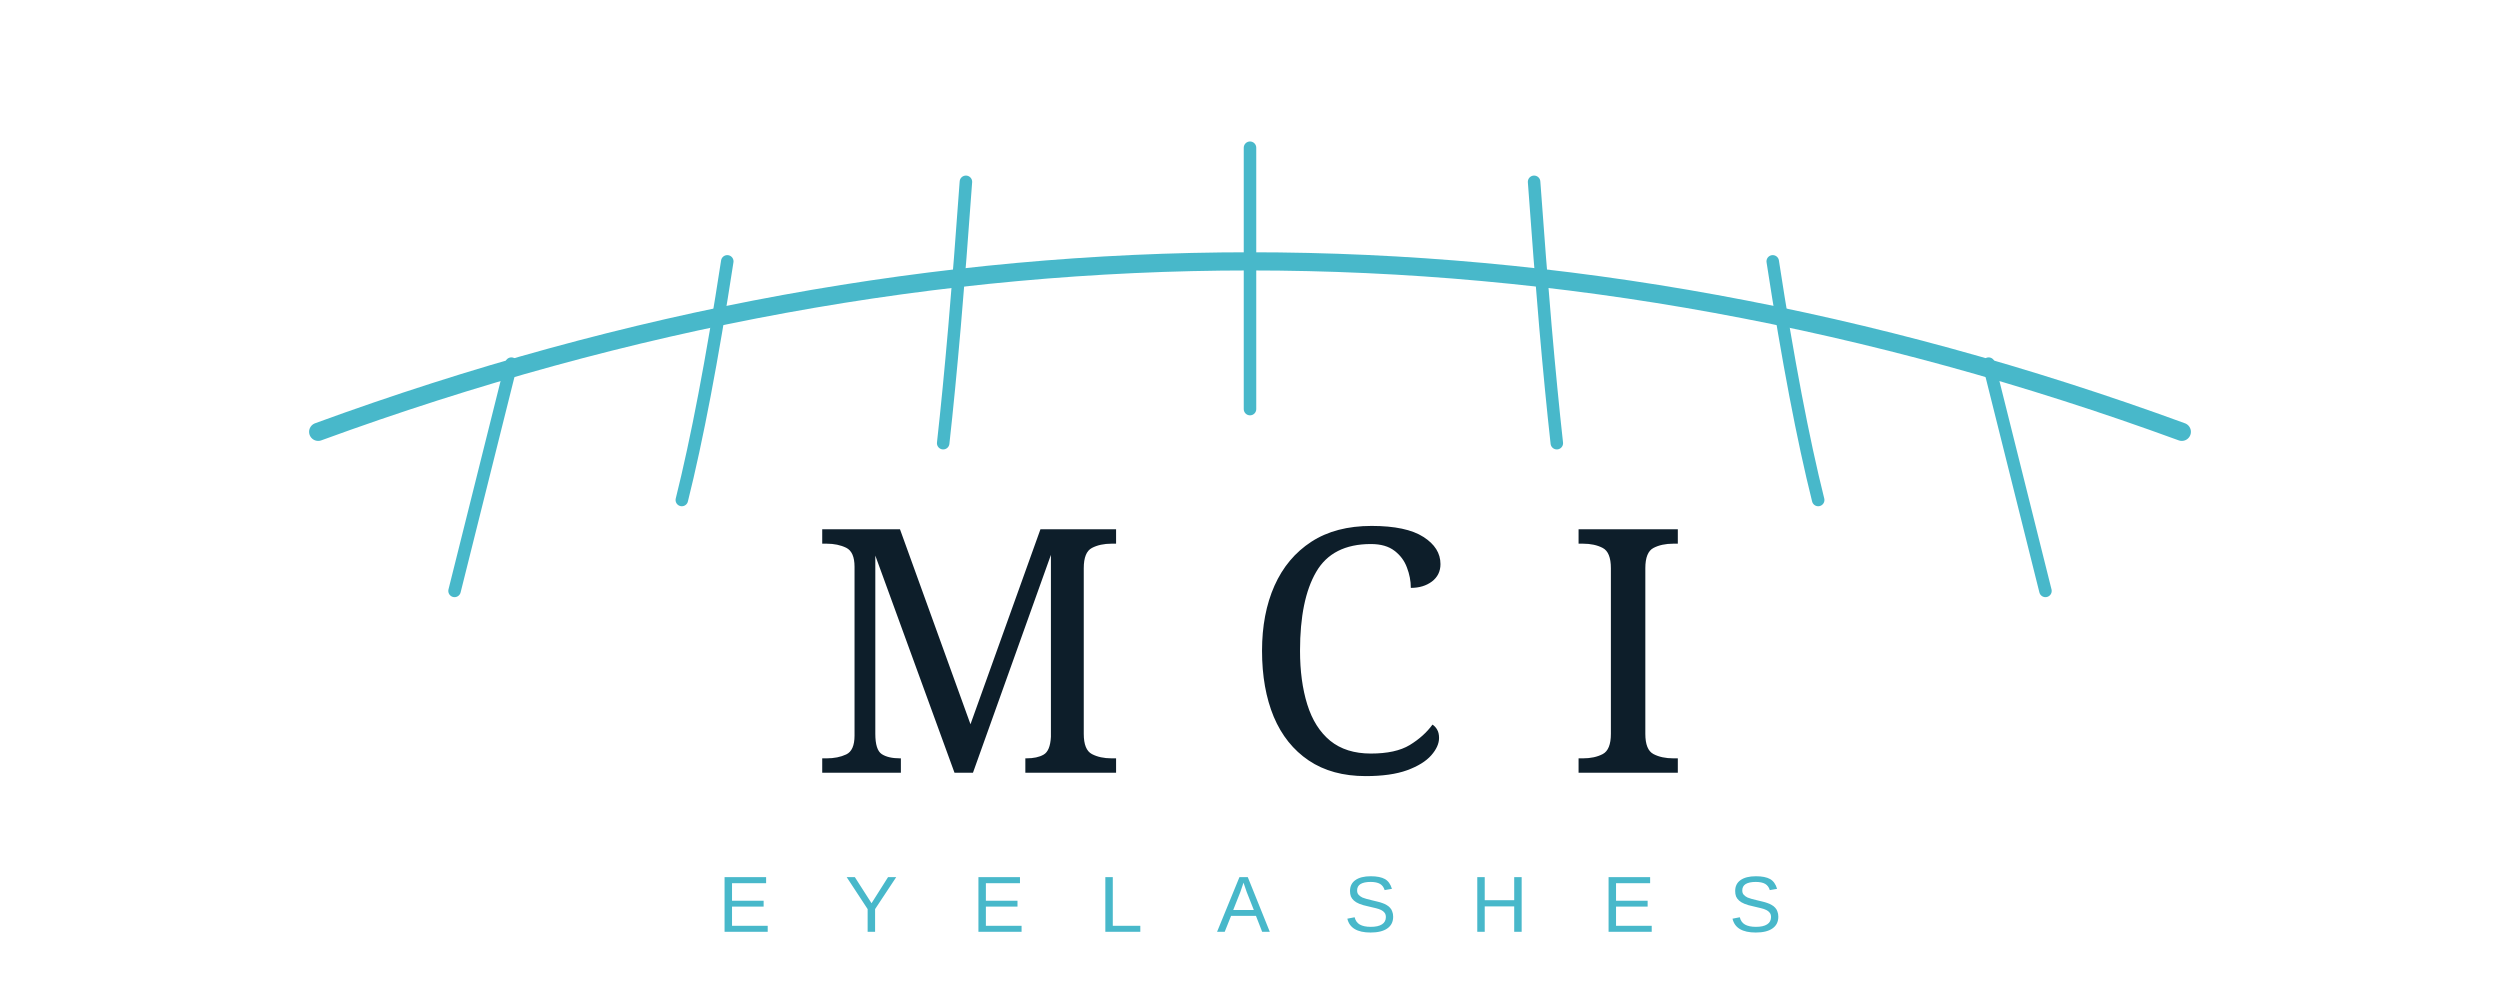
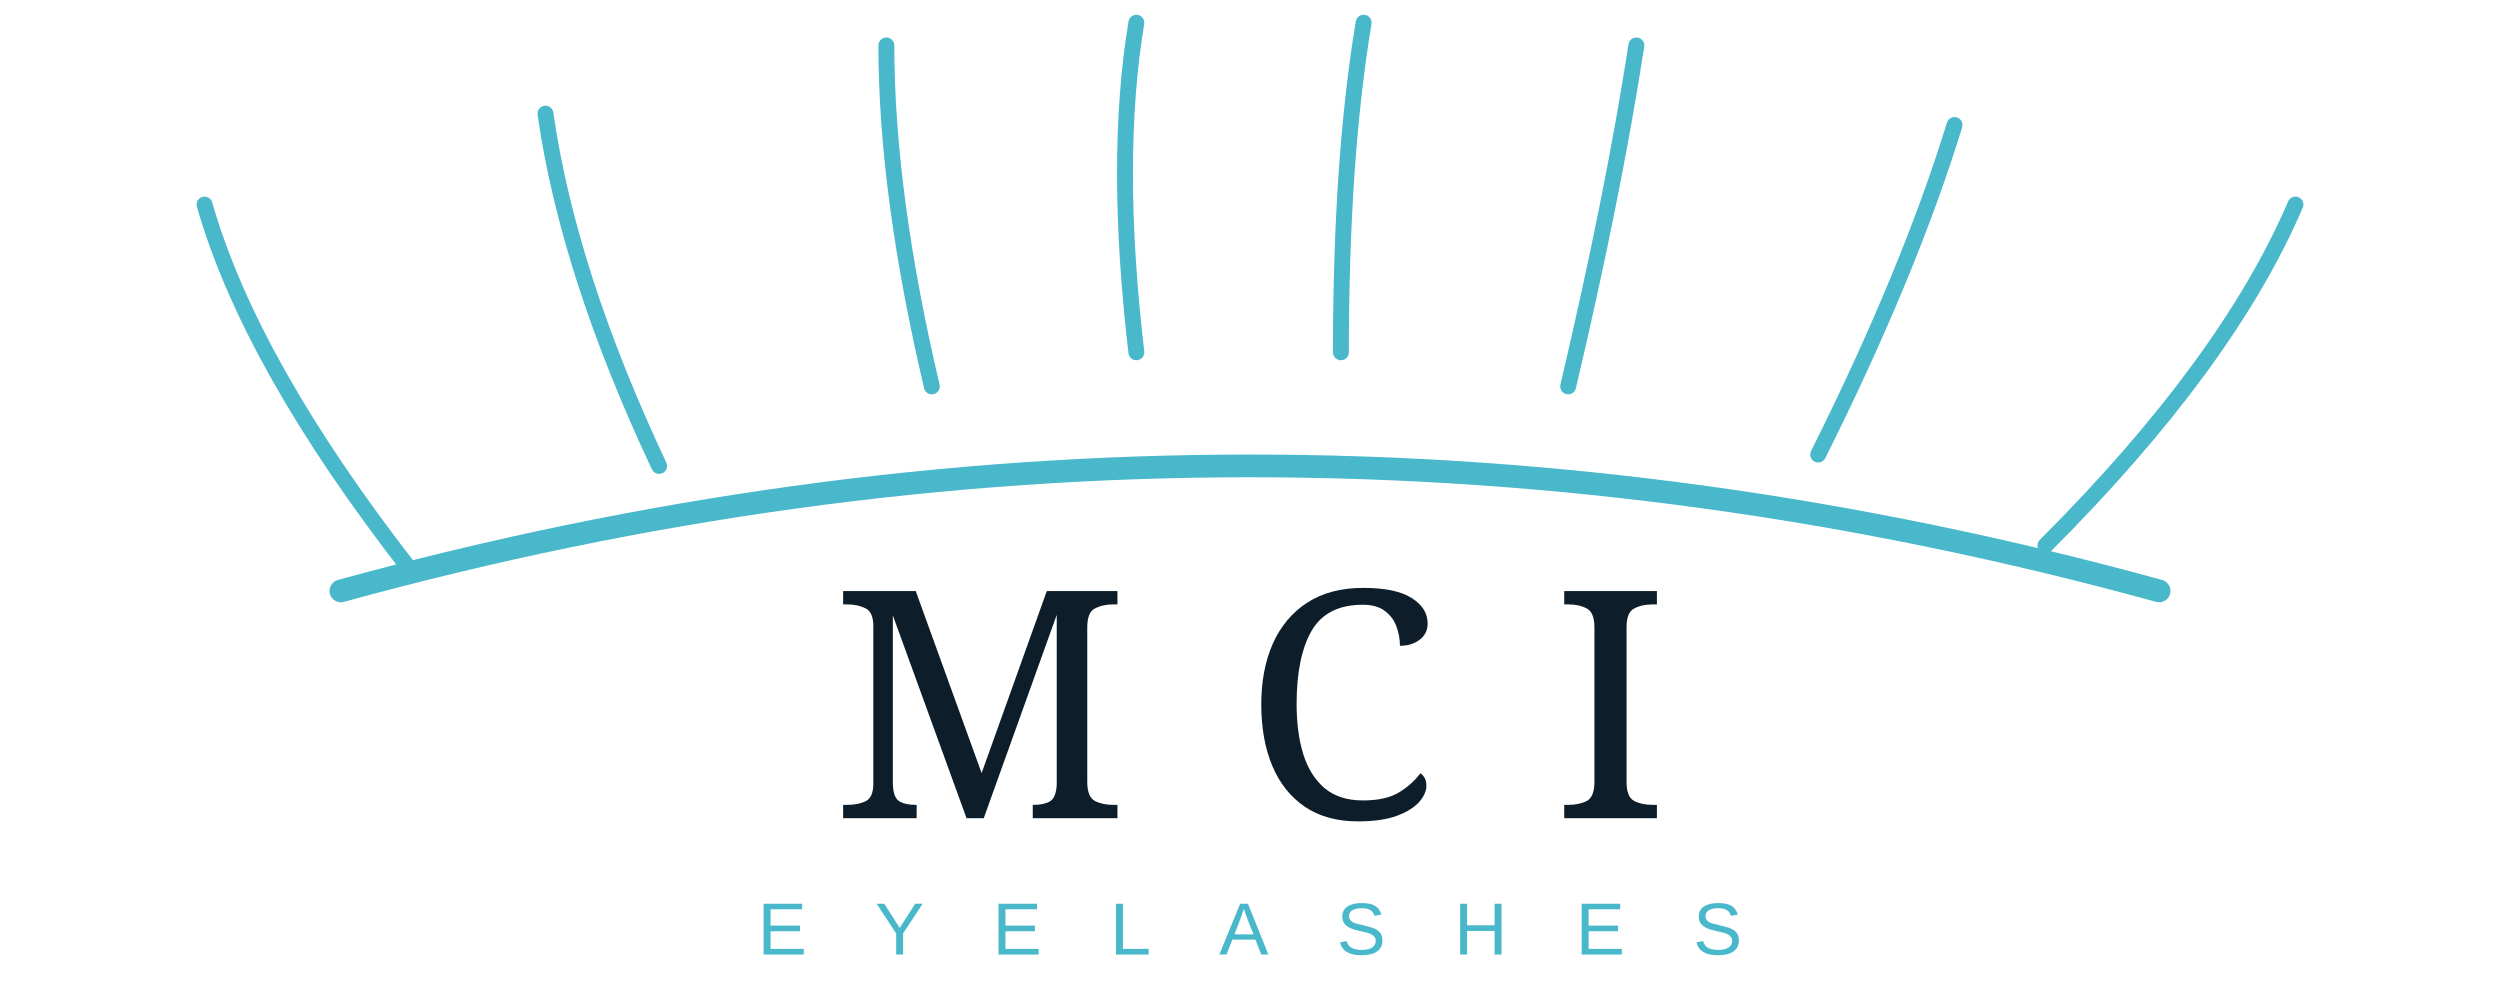
<svg xmlns="http://www.w3.org/2000/svg" viewBox="0 0 220 88" fill="none">
-   <path d="M 28 38 Q 110 8 192 38" stroke="#48B8CA" stroke-width="1.6" stroke-linecap="round" />
-   <path d="M 45 32 Q 42 44 40 52" stroke="#48B8CA" stroke-width="1.1" stroke-linecap="round" />
-   <path d="M 64 23 Q 62 36 60 44" stroke="#48B8CA" stroke-width="1.1" stroke-linecap="round" />
-   <path d="M 85 16 Q 84 30 83 39" stroke="#48B8CA" stroke-width="1.1" stroke-linecap="round" />
-   <path d="M 110 13 Q 110 27 110 36" stroke="#48B8CA" stroke-width="1.1" stroke-linecap="round" />
-   <path d="M 135 16 Q 136 30 137 39" stroke="#48B8CA" stroke-width="1.1" stroke-linecap="round" />
-   <path d="M 156 23 Q 158 36 160 44" stroke="#48B8CA" stroke-width="1.1" stroke-linecap="round" />
-   <path d="M 175 32 Q 178 44 180 52" stroke="#48B8CA" stroke-width="1.1" stroke-linecap="round" />
-   <text x="110" y="68" font-family="'Cormorant Garamond', Georgia, serif" font-size="30" font-weight="400" fill="#0D1E2A" text-anchor="middle" letter-spacing="10">MCI</text>
-   <text x="110" y="82" font-family="'Montserrat', Arial, sans-serif" font-size="7" font-weight="500" fill="#48B8CA" text-anchor="middle" letter-spacing="6.5">EYELASHES</text>
+   <path d="M 30 52 Q 110 30 190 52" stroke="#48B8CA" stroke-width="2" stroke-linecap="round" fill="none" />
+   <path d="M 36 50 Q 22 32 18 18" stroke="#48B8CA" stroke-width="1.4" stroke-linecap="round" />
+   <path d="M 58 41 Q 50 24 48 10" stroke="#48B8CA" stroke-width="1.4" stroke-linecap="round" />
+   <path d="M 82 34 Q 78 17 78 4" stroke="#48B8CA" stroke-width="1.4" stroke-linecap="round" />
+   <path d="M 100 31 Q 98 14 100 2" stroke="#48B8CA" stroke-width="1.4" stroke-linecap="round" />
+   <path d="M 118 31 Q 118 14 120 2" stroke="#48B8CA" stroke-width="1.4" stroke-linecap="round" />
+   <path d="M 138 34 Q 142 17 144 4" stroke="#48B8CA" stroke-width="1.4" stroke-linecap="round" />
+   <path d="M 160 40 Q 168 24 172 11" stroke="#48B8CA" stroke-width="1.4" stroke-linecap="round" />
+   <path d="M 180 48 Q 196 32 202 18" stroke="#48B8CA" stroke-width="1.4" stroke-linecap="round" />
+   <text x="110" y="72" font-family="'Cormorant Garamond', Georgia, serif" font-size="28" font-weight="400" fill="#0D1E2A" text-anchor="middle" letter-spacing="10">MCI</text>
+   <text x="110" y="84" font-family="'Montserrat', Arial, sans-serif" font-size="6.5" font-weight="500" fill="#48B8CA" text-anchor="middle" letter-spacing="6">EYELASHES</text>
</svg>
